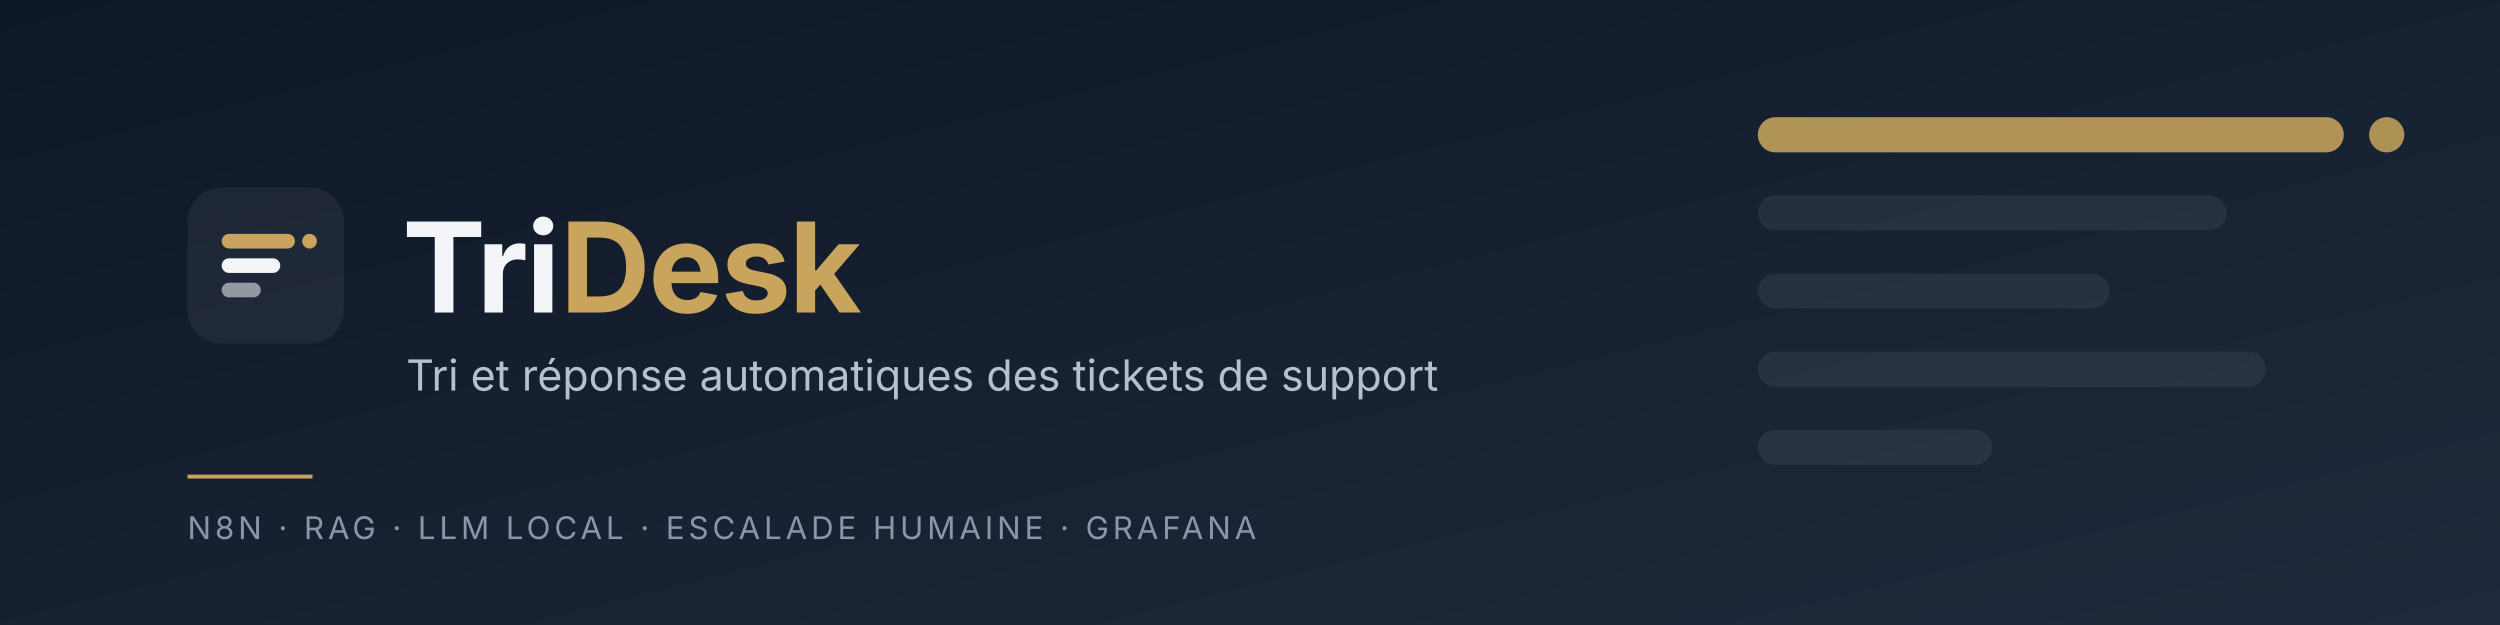
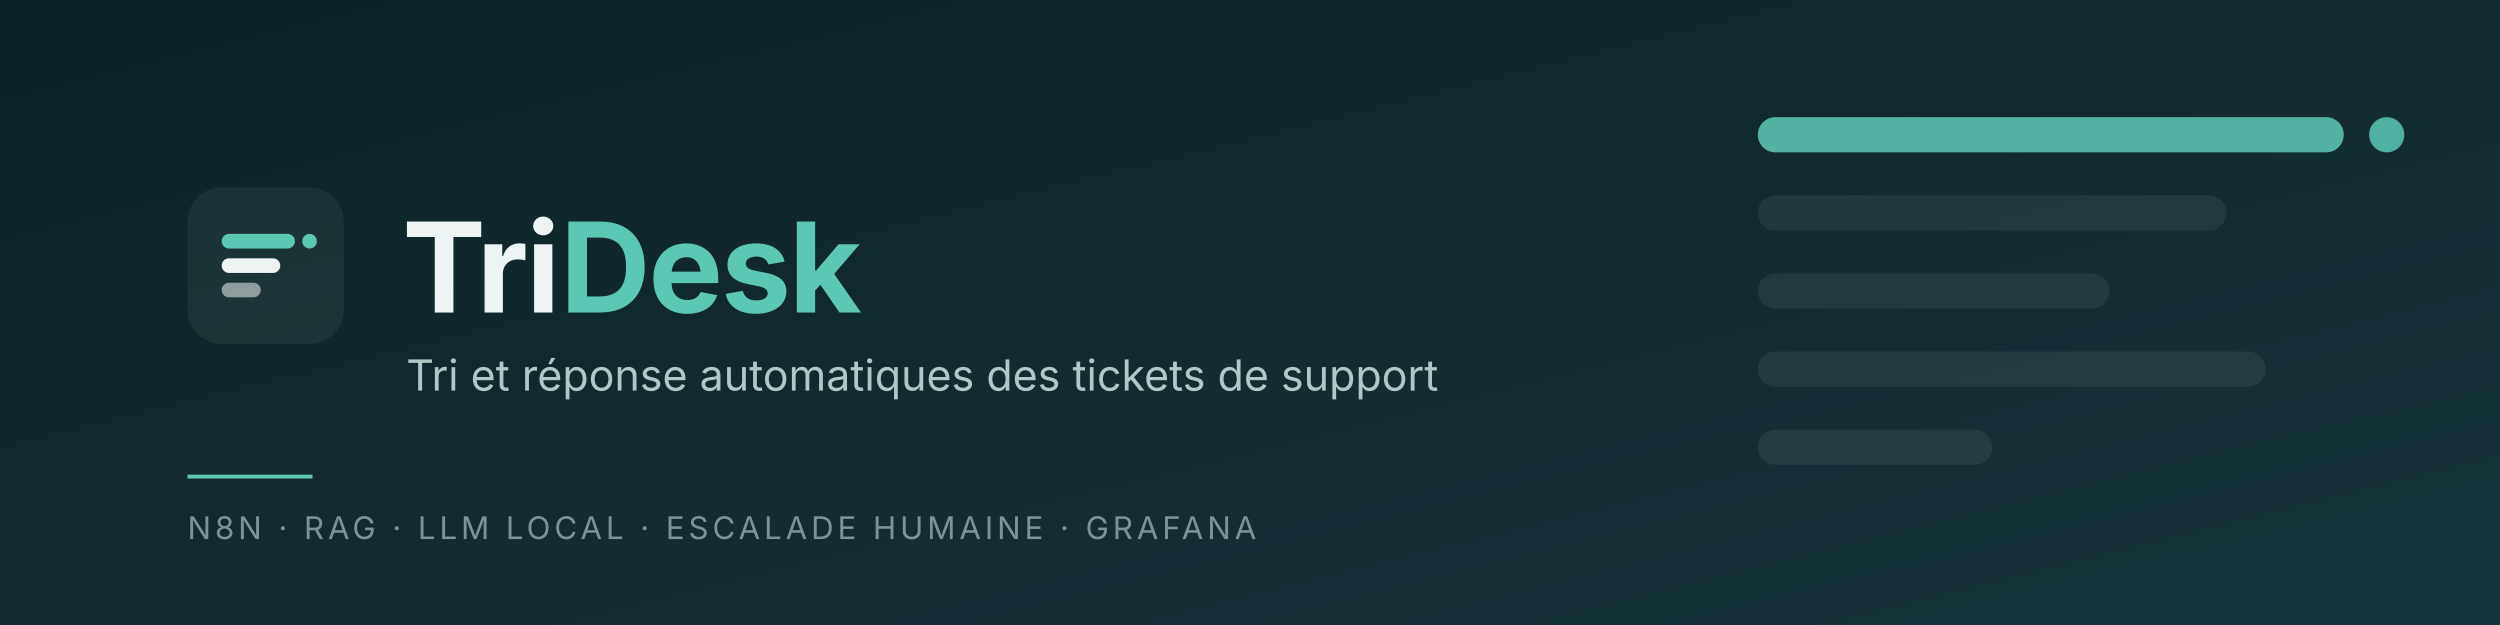
<svg xmlns="http://www.w3.org/2000/svg" viewBox="0 0 1280 320" width="1280" height="320" role="img" aria-label="TriDesk — tri et réponse automatiques des tickets de support">
  <defs>
    <linearGradient id="bg" x1="0" y1="0" x2="1" y2="1">
-       <stop offset="0" stop-color="#0E1726" />
-       <stop offset="1" stop-color="#1E2A3B" />
+       <stop offset="0" stop-color="#0D2226" />
+       <stop offset="1" stop-color="#16343A" />
    </linearGradient>
  </defs>
  <rect width="1280" height="320" fill="url(#bg)" />
-   <g opacity="0.07" fill="#F3F5F8">
+   <g opacity="0.07" fill="#EEF3F3">
    <rect x="900" y="60" width="300" height="18" rx="9" />
    <rect x="900" y="100" width="240" height="18" rx="9" />
    <rect x="900" y="140" width="180" height="18" rx="9" />
    <rect x="900" y="180" width="260" height="18" rx="9" />
    <rect x="900" y="220" width="120" height="18" rx="9" />
  </g>
-   <rect x="900" y="60" width="300" height="18" rx="9" fill="#C9A45C" opacity="0.85" />
-   <circle cx="1222" cy="69" r="9" fill="#C9A45C" opacity="0.85" />
+   <rect x="900" y="60" width="300" height="18" rx="9" fill="#5CC8B4" opacity="0.85" />
+   <circle cx="1222" cy="69" r="9" fill="#5CC8B4" opacity="0.85" />
  <g transform="translate(96 96) scale(1.25)">
-     <rect width="64" height="64" rx="14" fill="#F3F5F8" opacity="0.06" />
-     <rect x="14" y="19" width="30" height="6" rx="3" fill="#C9A45C" />
-     <circle cx="50" cy="22" r="3" fill="#C9A45C" />
-     <rect x="14" y="29" width="24" height="6" rx="3" fill="#F3F5F8" />
-     <rect x="14" y="39" width="16" height="6" rx="3" fill="#F3F5F8" opacity="0.55" />
+     <rect width="64" height="64" rx="14" fill="#EEF3F3" opacity="0.06" />
+     <rect x="14" y="19" width="30" height="6" rx="3" fill="#5CC8B4" />
+     <circle cx="50" cy="22" r="3" fill="#5CC8B4" />
+     <rect x="14" y="29" width="24" height="6" rx="3" fill="#EEF3F3" />
+     <rect x="14" y="39" width="16" height="6" rx="3" fill="#EEF3F3" opacity="0.55" />
  </g>
-   <text x="206" y="160" font-family="Manrope, Inter, 'Segoe UI', Helvetica, Arial, sans-serif" font-size="64" font-weight="700" letter-spacing="-1" fill="#F3F5F8">Tri<tspan fill="#C9A45C">Desk</tspan>
+   <text x="206" y="160" font-family="Manrope, Inter, 'Segoe UI', Helvetica, Arial, sans-serif" font-size="64" font-weight="700" letter-spacing="-1" fill="#EEF3F3">Tri<tspan fill="#5CC8B4">Desk</tspan>
  </text>
-   <text x="208" y="200" font-family="Inter, 'Segoe UI', Helvetica, Arial, sans-serif" font-size="22" fill="#B8C0CC">Tri et réponse automatiques des tickets de support</text>
-   <line x1="96" y1="244" x2="160" y2="244" stroke="#C9A45C" stroke-width="2" />
-   <text x="96" y="276" font-family="Inter, 'Segoe UI', Helvetica, Arial, sans-serif" font-size="16" letter-spacing="2" fill="#8A96A8">N8N  ·  RAG  ·  LLM LOCAL  ·  ESCALADE HUMAINE  ·  GRAFANA</text>
+   <text x="208" y="200" font-family="Inter, 'Segoe UI', Helvetica, Arial, sans-serif" font-size="22" fill="#B3C7C7">Tri et réponse automatiques des tickets de support</text>
+   <line x1="96" y1="244" x2="160" y2="244" stroke="#5CC8B4" stroke-width="2" />
+   <text x="96" y="276" font-family="Inter, 'Segoe UI', Helvetica, Arial, sans-serif" font-size="16" letter-spacing="2" fill="#7E9396">N8N  ·  RAG  ·  LLM LOCAL  ·  ESCALADE HUMAINE  ·  GRAFANA</text>
</svg>
